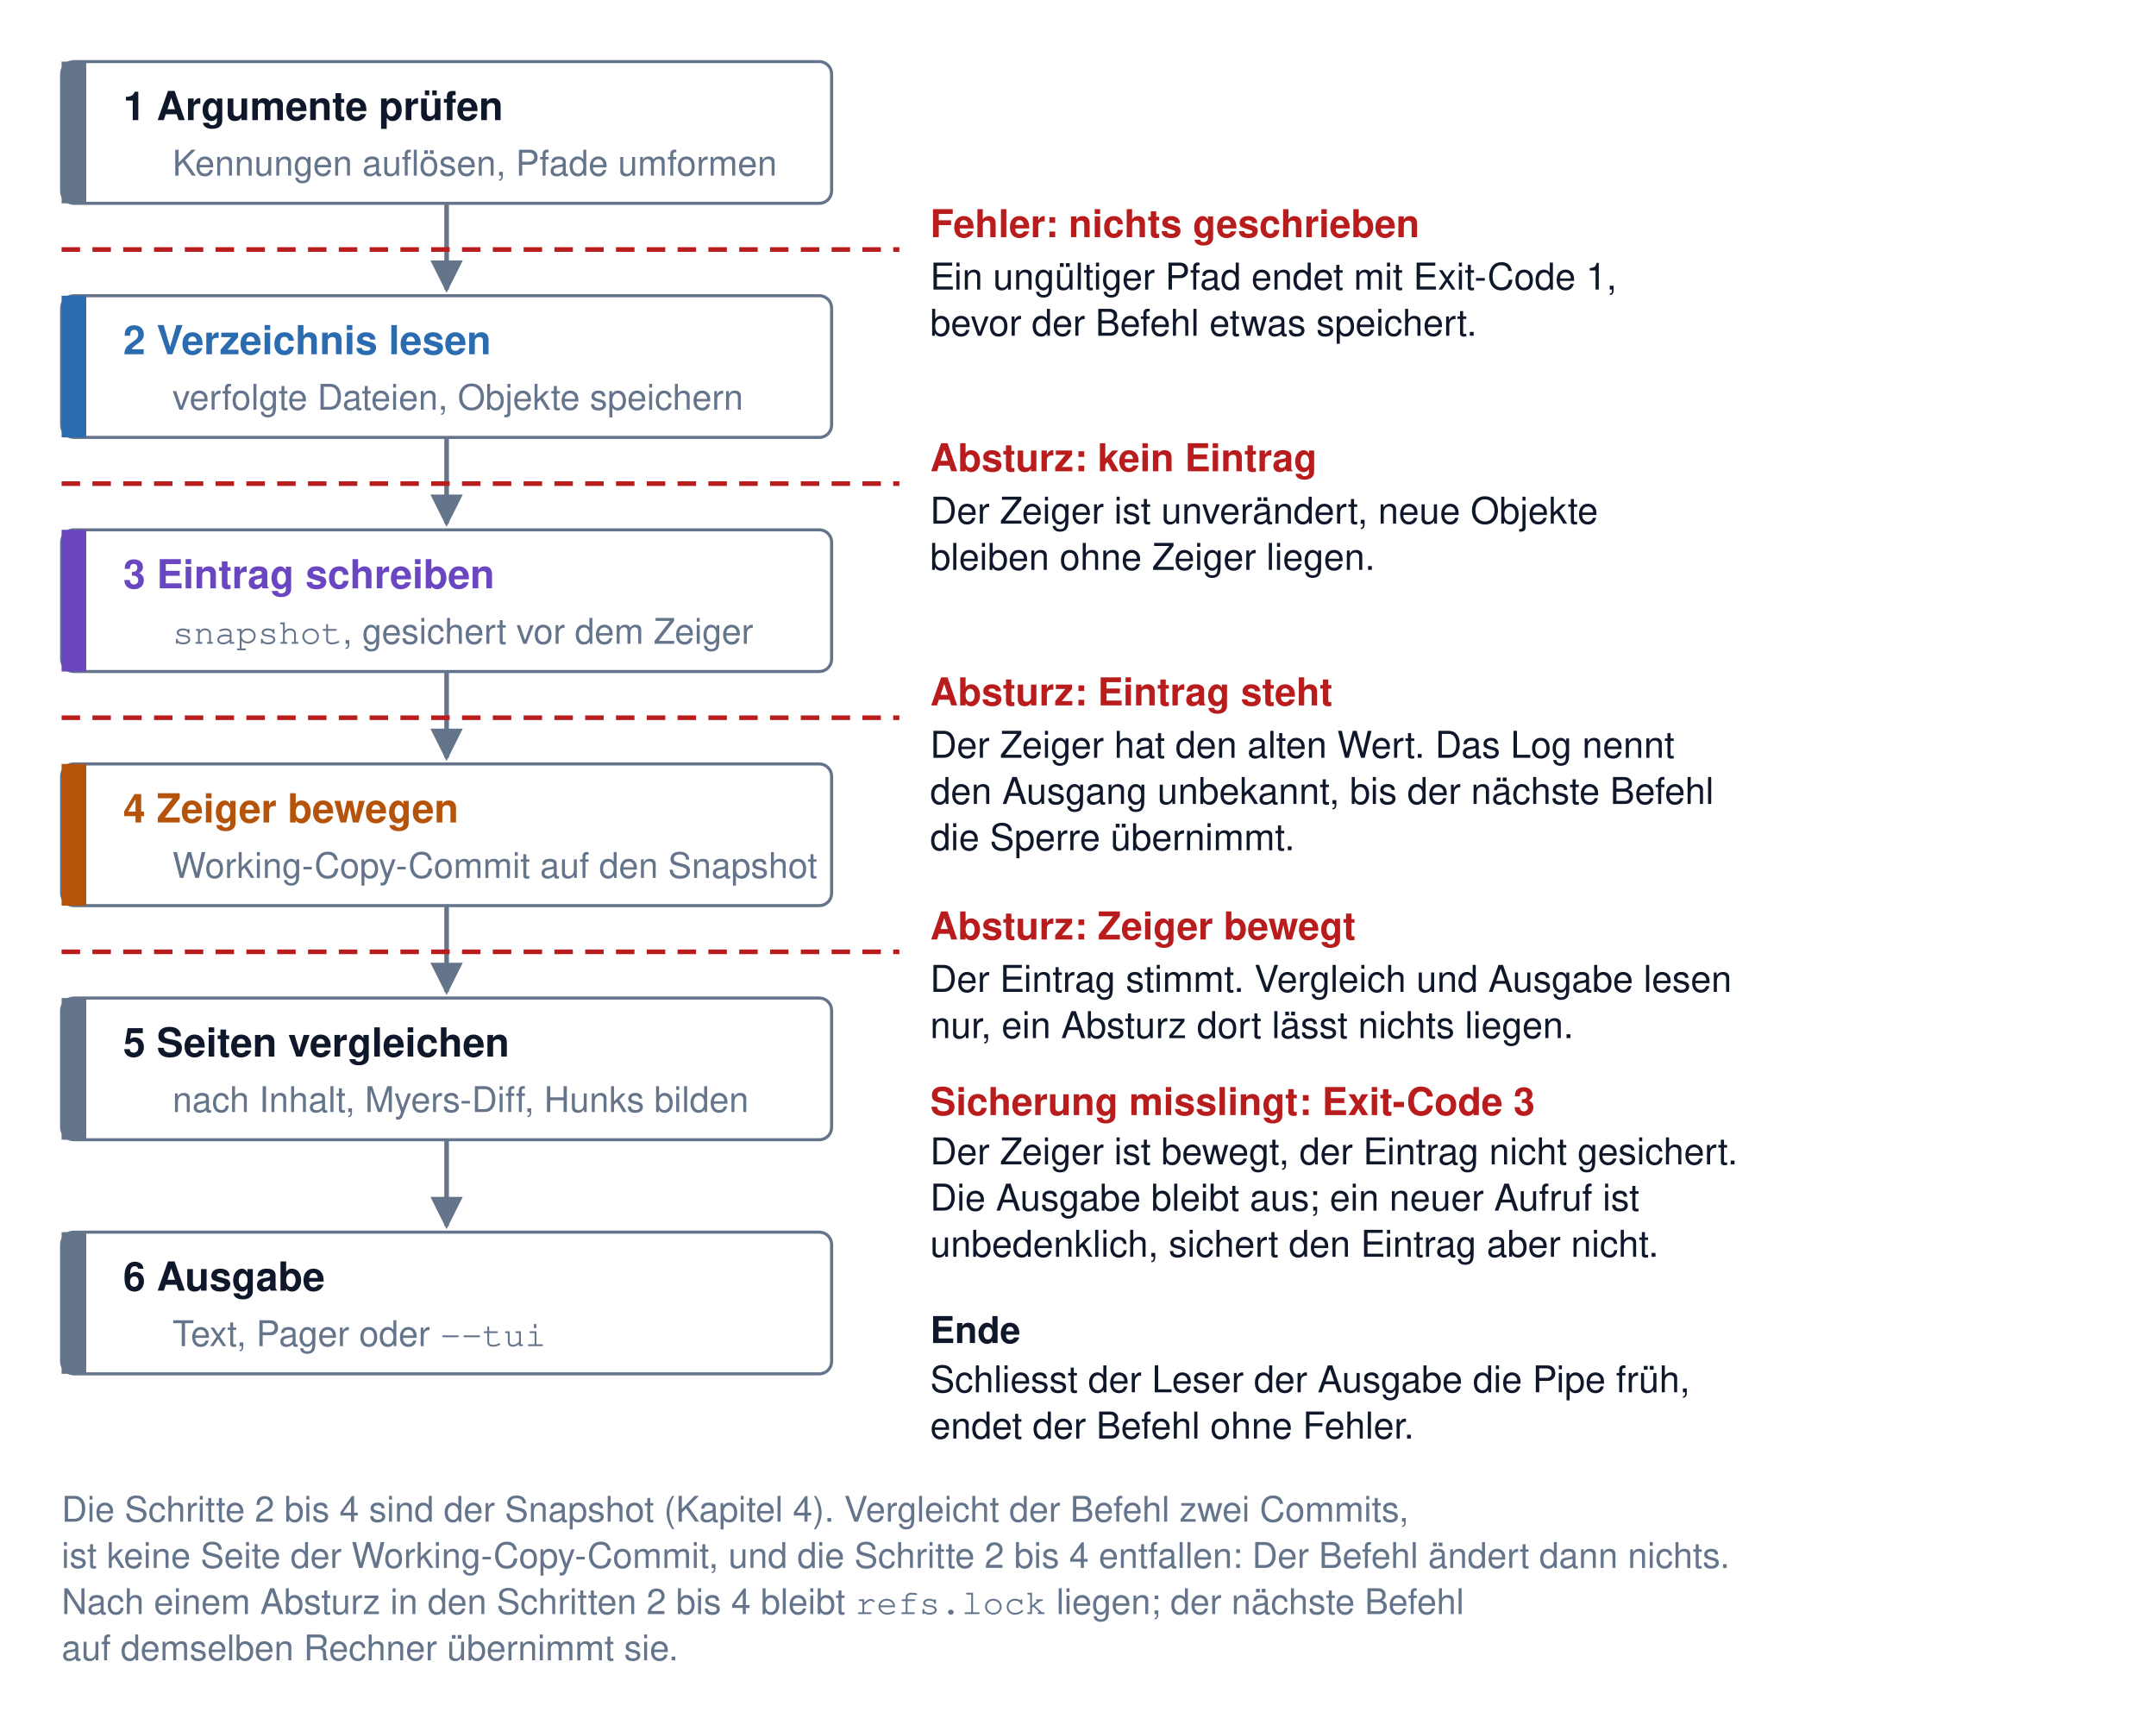
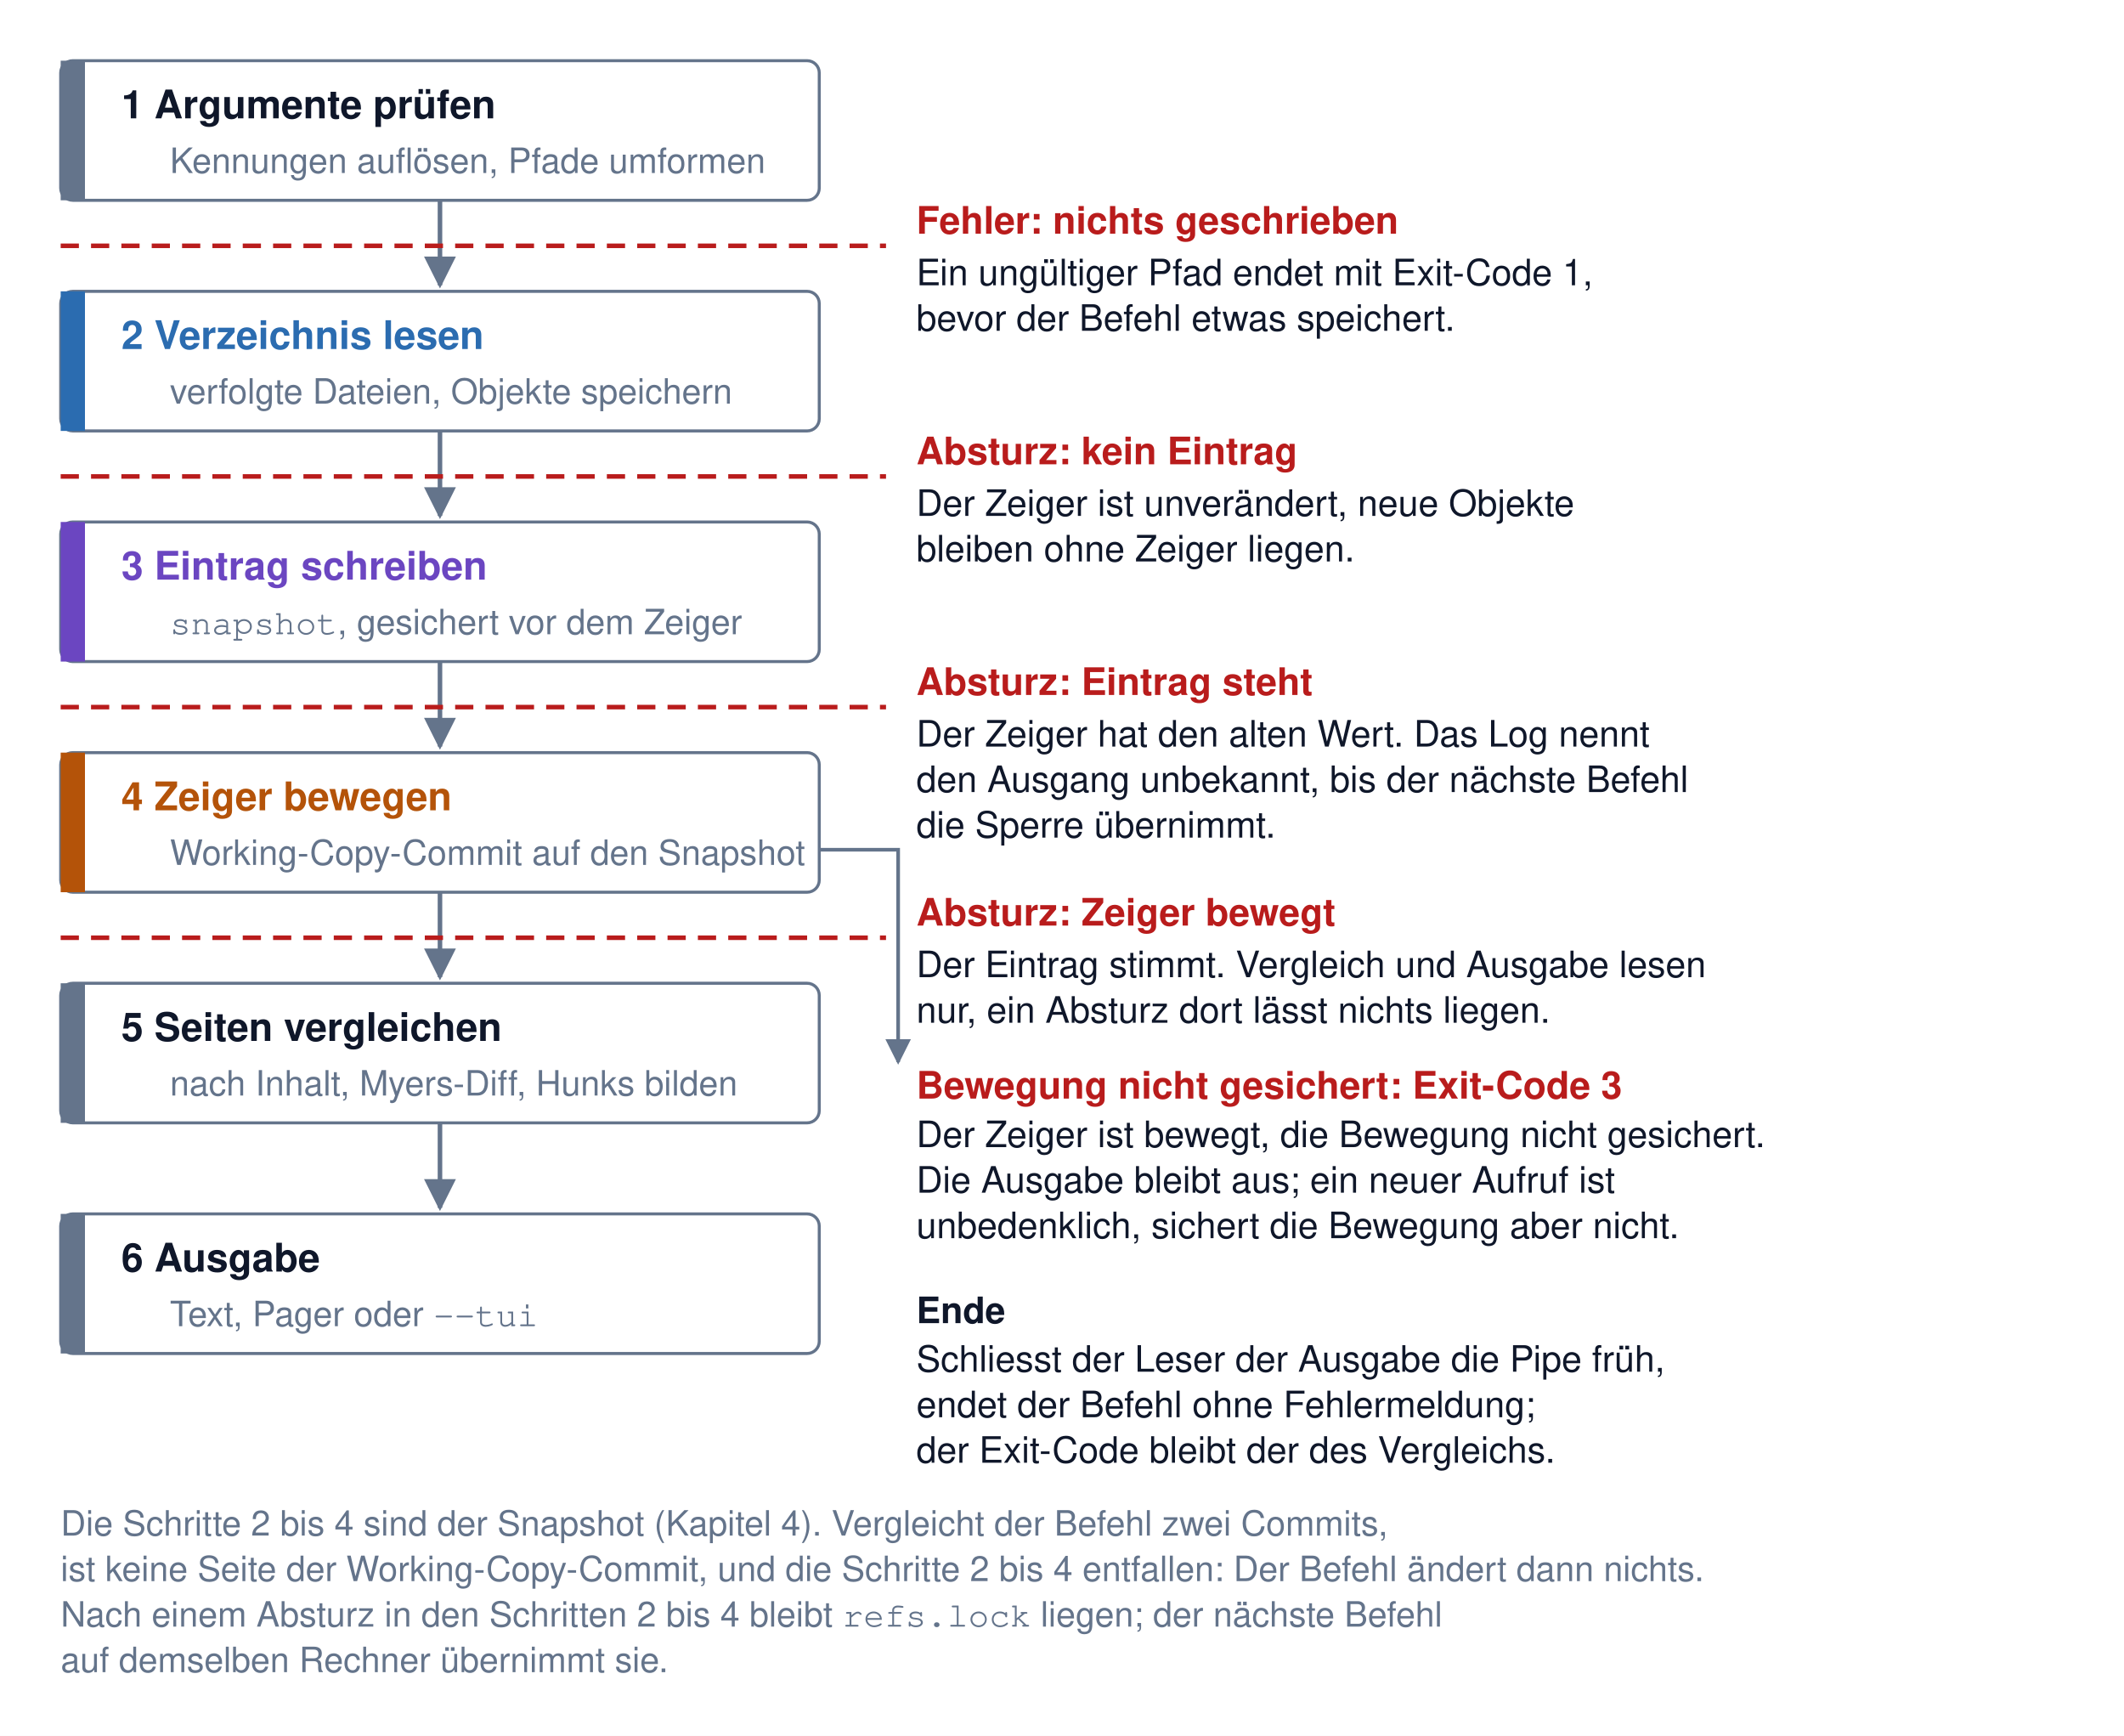
- <svg xmlns="http://www.w3.org/2000/svg" viewBox="0 0 700 560" font-family="Helvetica, Arial, sans-serif">
+ <svg xmlns="http://www.w3.org/2000/svg" viewBox="0 0 700 572" font-family="Helvetica, Arial, sans-serif">
  <defs>
    <marker id="arrow" viewBox="0 0 10 10" refX="9" refY="5" markerWidth="7" markerHeight="7" orient="auto">
      <path d="M0,0 L10,5 L0,10 z" fill="#64748B" />
    </marker>
  </defs>
-   <rect x="0" y="0" width="700" height="560" fill="#FFFFFF" />
+   <rect x="0" y="0" width="700" height="572" fill="#FFFFFF" />
  <g stroke="#64748B" stroke-width="1" fill="#FFFFFF">
    <rect x="20" y="20" width="250" height="46" rx="4" />
    <rect x="20" y="96" width="250" height="46" rx="4" />
    <rect x="20" y="172" width="250" height="46" rx="4" />
    <rect x="20" y="248" width="250" height="46" rx="4" />
    <rect x="20" y="324" width="250" height="46" rx="4" />
    <rect x="20" y="400" width="250" height="46" rx="4" />
  </g>
  <g>
    <rect x="20" y="20" width="8" height="46" fill="#64748B" />
    <rect x="20" y="96" width="8" height="46" fill="#2B6CB0" />
    <rect x="20" y="172" width="8" height="46" fill="#6B46C1" />
    <rect x="20" y="248" width="8" height="46" fill="#B45309" />
    <rect x="20" y="324" width="8" height="46" fill="#64748B" />
    <rect x="20" y="400" width="8" height="46" fill="#64748B" />
  </g>
  <g font-size="13" font-weight="bold" fill="#0F172A">
    <text x="40" y="39">1  Argumente prüfen</text>
    <text x="40" y="115" fill="#2B6CB0">2  Verzeichnis lesen</text>
    <text x="40" y="191" fill="#6B46C1">3  Eintrag schreiben</text>
    <text x="40" y="267" fill="#B45309">4  Zeiger bewegen</text>
    <text x="40" y="343">5  Seiten vergleichen</text>
    <text x="40" y="419">6  Ausgabe</text>
  </g>
  <g font-size="11.5" fill="#64748B">
    <text x="56" y="57">Kennungen auflösen, Pfade umformen</text>
    <text x="56" y="133">verfolgte Dateien, Objekte speichern</text>
    <text x="56" y="209">
      <tspan font-family="Courier, monospace">snapshot</tspan>, gesichert vor dem Zeiger</text>
    <text x="56" y="285">Working-Copy-Commit auf den Snapshot</text>
    <text x="56" y="361">nach Inhalt, Myers-Diff, Hunks bilden</text>
    <text x="56" y="437">Text, Pager oder <tspan font-family="Courier, monospace">--tui</tspan>
    </text>
  </g>
  <g stroke="#64748B" stroke-width="1.5" marker-end="url(#arrow)">
    <line x1="145" y1="66" x2="145" y2="94" />
    <line x1="145" y1="142" x2="145" y2="170" />
    <line x1="145" y1="218" x2="145" y2="246" />
    <line x1="145" y1="294" x2="145" y2="322" />
    <line x1="145" y1="370" x2="145" y2="398" />
  </g>
+   <path d="M270,280 H296 V350" fill="none" stroke="#64748B" stroke-width="1.2" marker-end="url(#arrow)" />
  <g stroke="#B91C1C" stroke-width="1.5" stroke-dasharray="6 4">
    <line x1="20" y1="81" x2="292" y2="81" />
    <line x1="20" y1="157" x2="292" y2="157" />
    <line x1="20" y1="233" x2="292" y2="233" />
    <line x1="20" y1="309" x2="292" y2="309" />
  </g>
  <g font-size="12.5" font-weight="bold" fill="#B91C1C">
    <text x="302" y="77">Fehler: nichts geschrieben</text>
    <text x="302" y="153">Absturz: kein Eintrag</text>
    <text x="302" y="229">Absturz: Eintrag steht</text>
    <text x="302" y="305">Absturz: Zeiger bewegt</text>
-     <text x="302" y="362">Sicherung misslingt: Exit-Code 3</text>
+     <text x="302" y="362">Bewegung nicht gesichert: Exit-Code 3</text>
  </g>
  <g font-size="12" fill="#0F172A">
    <text x="302" y="94">Ein ungültiger Pfad endet mit Exit-Code 1,</text>
    <text x="302" y="109">bevor der Befehl etwas speichert.</text>
    <text x="302" y="170">Der Zeiger ist unverändert, neue Objekte</text>
    <text x="302" y="185">bleiben ohne Zeiger liegen.</text>
    <text x="302" y="246">Der Zeiger hat den alten Wert. Das Log nennt</text>
    <text x="302" y="261">den Ausgang unbekannt, bis der nächste Befehl</text>
    <text x="302" y="276">die Sperre übernimmt.</text>
    <text x="302" y="322">Der Eintrag stimmt. Vergleich und Ausgabe lesen</text>
    <text x="302" y="337">nur, ein Absturz dort lässt nichts liegen.</text>
-     <text x="302" y="378">Der Zeiger ist bewegt, der Eintrag nicht gesichert.</text>
+     <text x="302" y="378">Der Zeiger ist bewegt, die Bewegung nicht gesichert.</text>
    <text x="302" y="393">Die Ausgabe bleibt aus; ein neuer Aufruf ist</text>
-     <text x="302" y="408">unbedenklich, sichert den Eintrag aber nicht.</text>
+     <text x="302" y="408">unbedenklich, sichert die Bewegung aber nicht.</text>
  </g>
  <text x="302" y="436" font-size="12" font-weight="bold" fill="#0F172A">Ende</text>
  <text x="302" y="452" font-size="12" fill="#0F172A">Schliesst der Leser der Ausgabe die Pipe früh,</text>
-   <text x="302" y="467" font-size="12" fill="#0F172A">endet der Befehl ohne Fehler.</text>
+   <text x="302" y="467" font-size="12" fill="#0F172A">endet der Befehl ohne Fehlermeldung;</text>
+   <text x="302" y="482" font-size="12" fill="#0F172A">der Exit-Code bleibt der des Vergleichs.</text>
  <g font-size="11.5" fill="#64748B">
-     <text x="20" y="494">Die Schritte 2 bis 4 sind der Snapshot (Kapitel 4). Vergleicht der Befehl zwei Commits,</text>
-     <text x="20" y="509">ist keine Seite der Working-Copy-Commit, und die Schritte 2 bis 4 entfallen: Der Befehl ändert dann nichts.</text>
-     <text x="20" y="524">Nach einem Absturz in den Schritten 2 bis 4 bleibt <tspan font-family="Courier, monospace">refs.lock</tspan> liegen; der nächste Befehl</text>
-     <text x="20" y="539">auf demselben Rechner übernimmt sie.</text>
+     <text x="20" y="506">Die Schritte 2 bis 4 sind der Snapshot (Kapitel 4). Vergleicht der Befehl zwei Commits,</text>
+     <text x="20" y="521">ist keine Seite der Working-Copy-Commit, und die Schritte 2 bis 4 entfallen: Der Befehl ändert dann nichts.</text>
+     <text x="20" y="536">Nach einem Absturz in den Schritten 2 bis 4 bleibt <tspan font-family="Courier, monospace">refs.lock</tspan> liegen; der nächste Befehl</text>
+     <text x="20" y="551">auf demselben Rechner übernimmt sie.</text>
  </g>
</svg>
